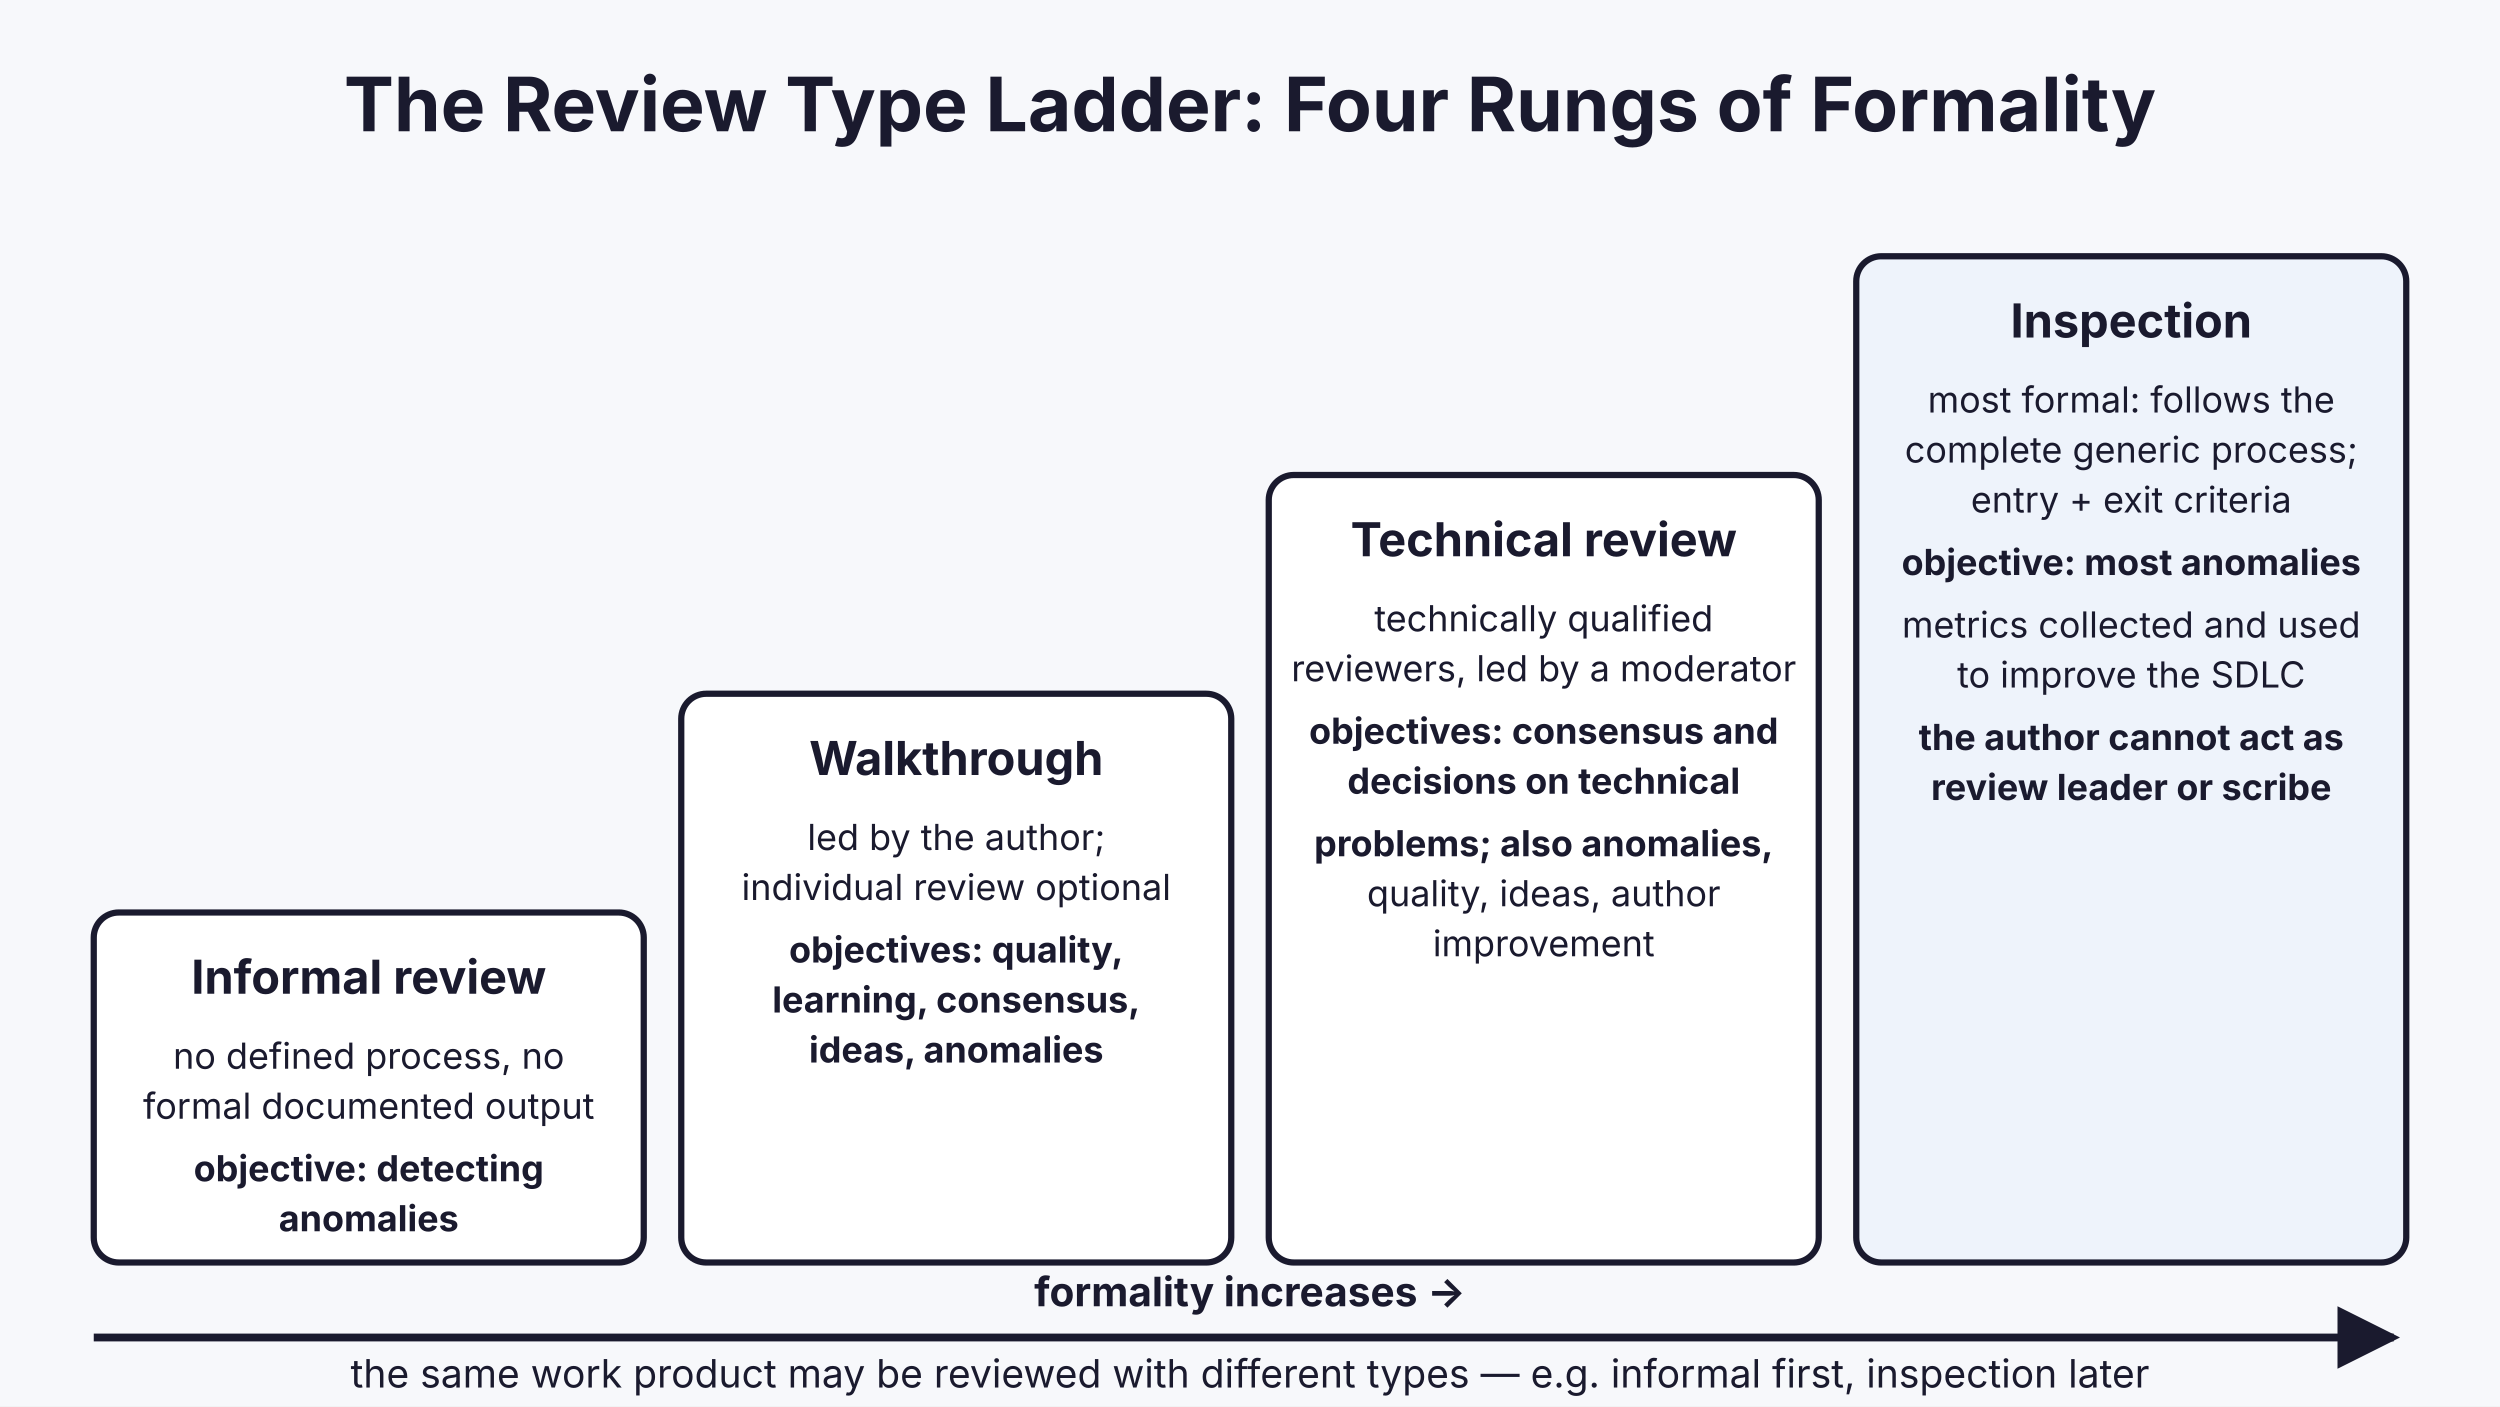
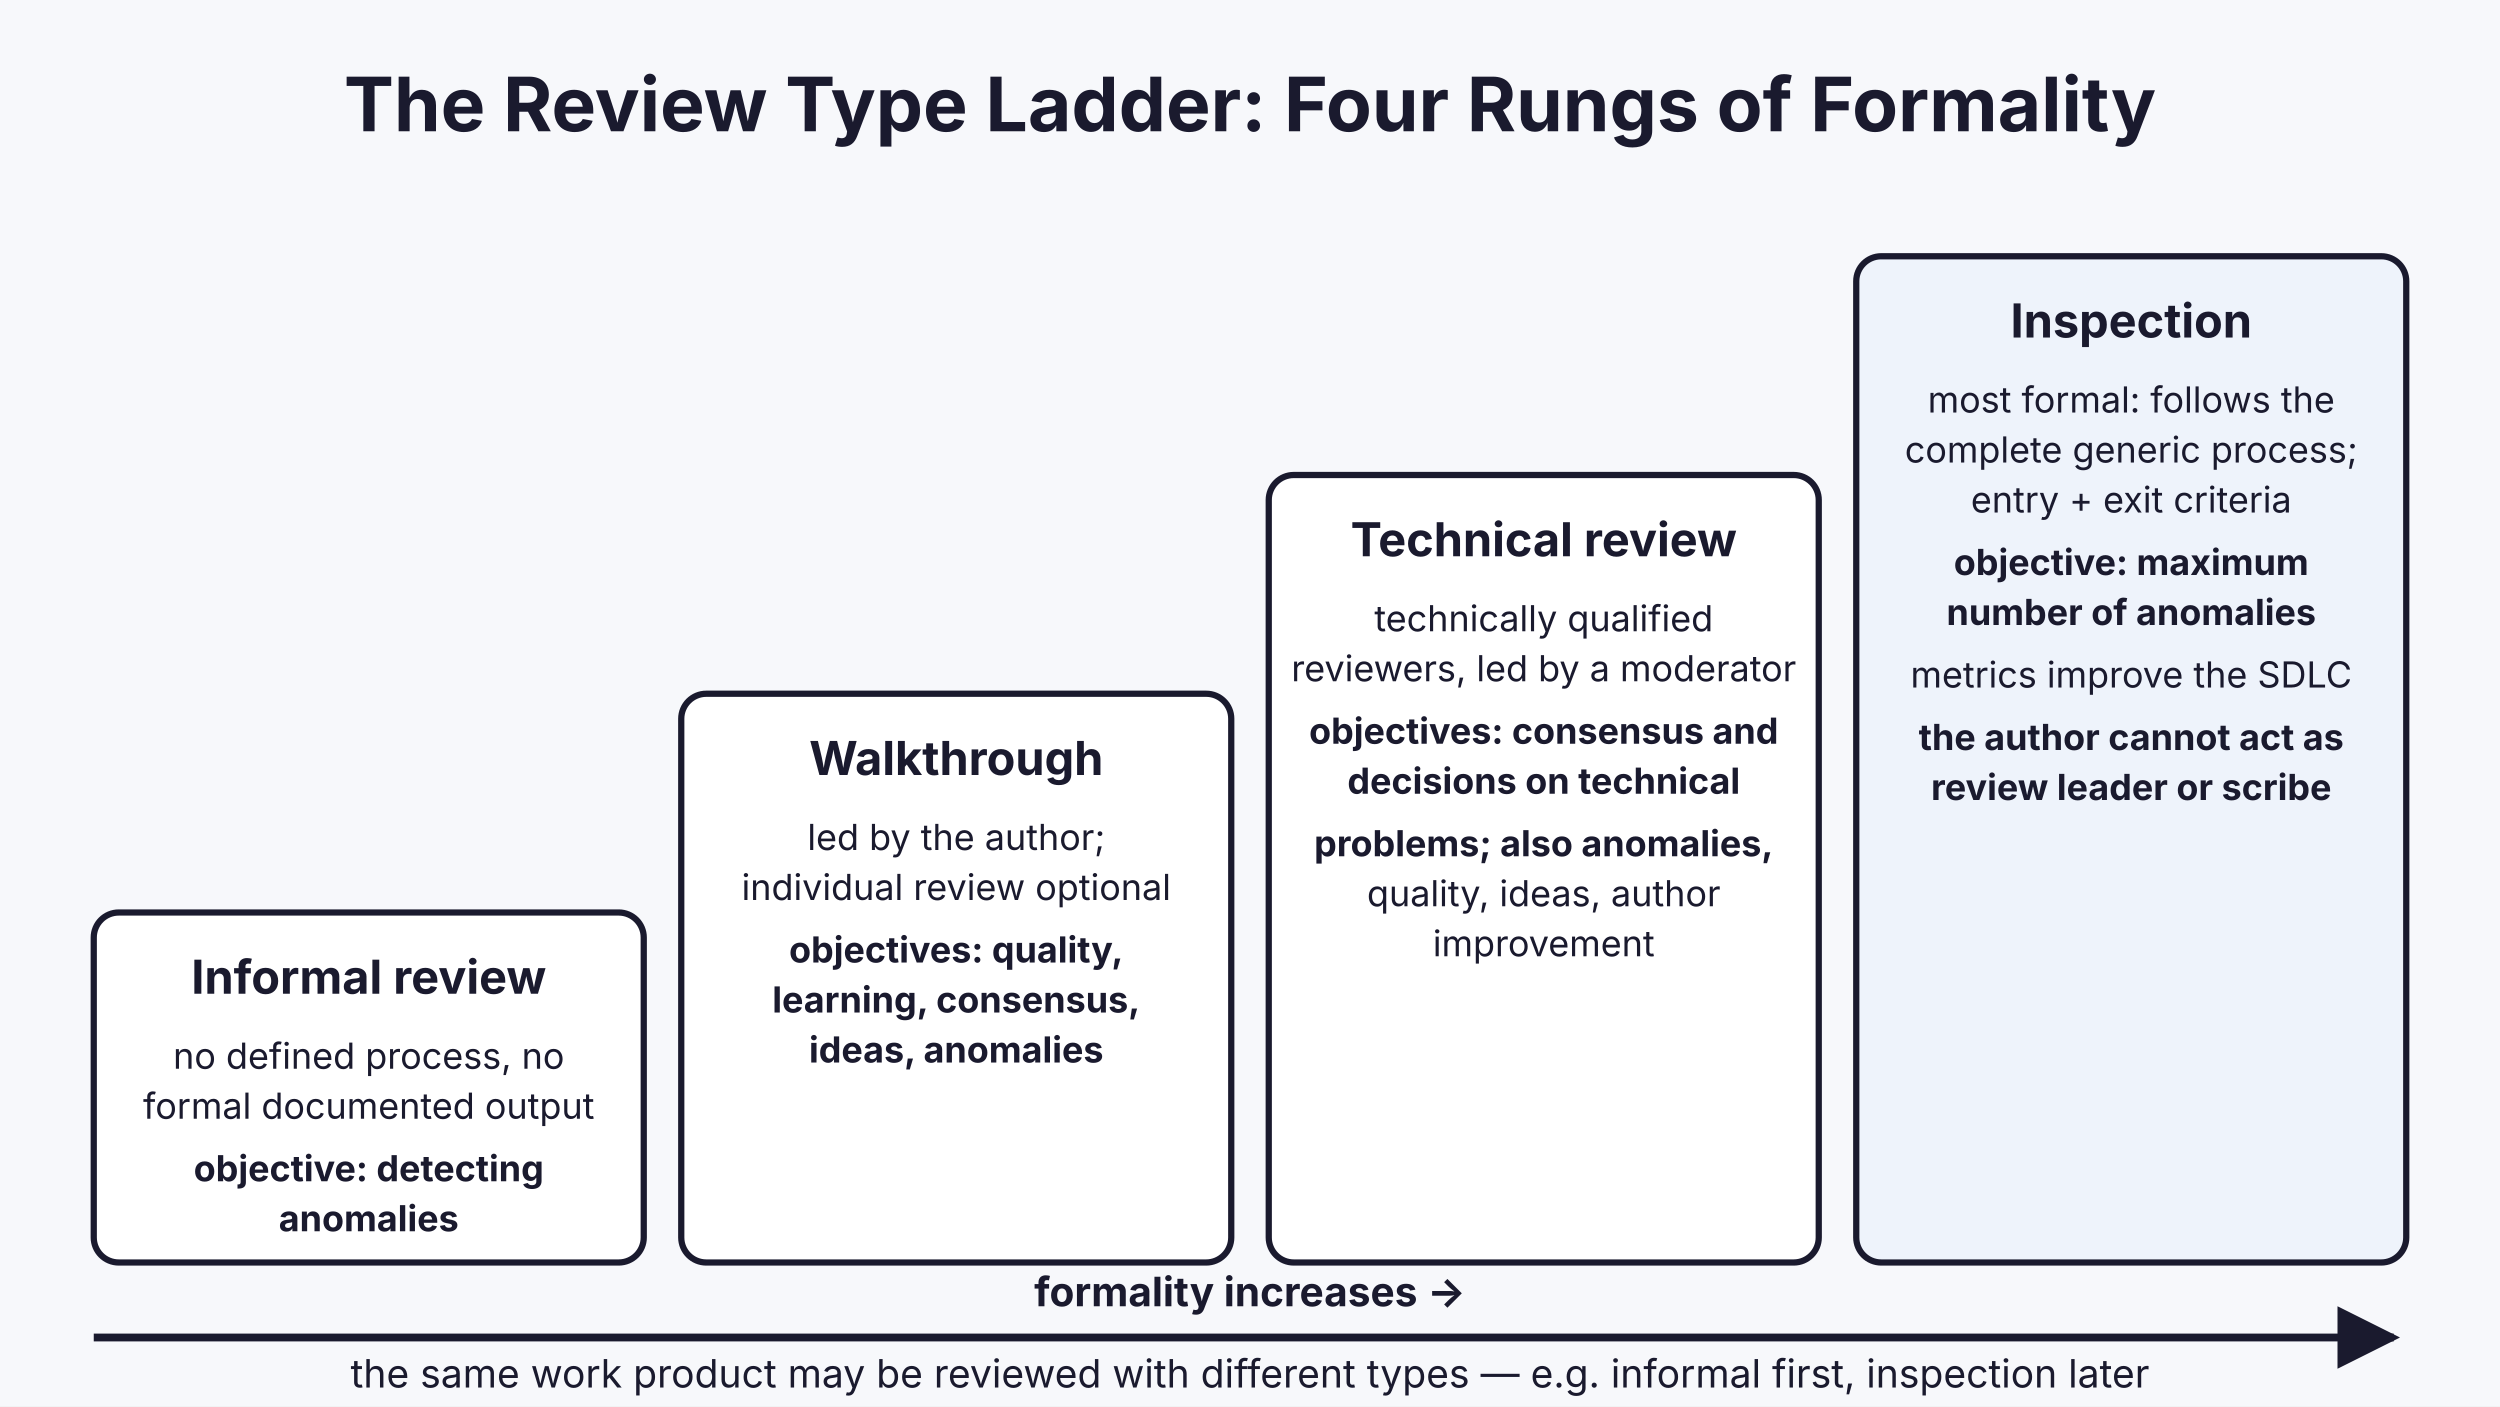
<svg xmlns="http://www.w3.org/2000/svg" viewBox="0 0 800 450" font-family="system-ui, -apple-system, 'Segoe UI', sans-serif">
  <rect width="800" height="450" fill="#f7f8fb" />
  <defs>
    <marker id="arr" viewBox="0 0 10 10" refX="9" refY="5" markerWidth="8" markerHeight="8" orient="auto">
      <path d="M0,0 L10,5 L0,10 z" fill="#1a1a2e" />
    </marker>
  </defs>
  <text x="400" y="42" text-anchor="middle" font-size="24" font-weight="700" fill="#1a1a2e">The Review Type Ladder: Four Rungs of Formality</text>
  <rect x="30" y="292" width="176" height="112" rx="8" fill="#ffffff" stroke="#1a1a2e" stroke-width="2" />
  <text x="118" y="318" text-anchor="middle" font-size="15" font-weight="700" fill="#1a1a2e">Informal review</text>
  <text x="118" y="342" text-anchor="middle" font-size="11.5" fill="#1a1a2e">no defined process, no</text>
  <text x="118" y="358" text-anchor="middle" font-size="11.5" fill="#1a1a2e">formal documented output</text>
  <text x="118" y="378" text-anchor="middle" font-size="11.5" font-weight="700" fill="#1a1a2e">objective: detecting</text>
  <text x="118" y="394" text-anchor="middle" font-size="11.5" font-weight="700" fill="#1a1a2e">anomalies</text>
  <rect x="218" y="222" width="176" height="182" rx="8" fill="#ffffff" stroke="#1a1a2e" stroke-width="2" />
  <text x="306" y="248" text-anchor="middle" font-size="15" font-weight="700" fill="#1a1a2e">Walkthrough</text>
  <text x="306" y="272" text-anchor="middle" font-size="11.5" fill="#1a1a2e">led by the author;</text>
  <text x="306" y="288" text-anchor="middle" font-size="11.5" fill="#1a1a2e">individual review optional</text>
  <text x="306" y="308" text-anchor="middle" font-size="11.5" font-weight="700" fill="#1a1a2e">objectives: quality,</text>
  <text x="306" y="324" text-anchor="middle" font-size="11.5" font-weight="700" fill="#1a1a2e">learning, consensus,</text>
  <text x="306" y="340" text-anchor="middle" font-size="11.5" font-weight="700" fill="#1a1a2e">ideas, anomalies</text>
  <rect x="406" y="152" width="176" height="252" rx="8" fill="#ffffff" stroke="#1a1a2e" stroke-width="2" />
  <text x="494" y="178" text-anchor="middle" font-size="15" font-weight="700" fill="#1a1a2e">Technical review</text>
  <text x="494" y="202" text-anchor="middle" font-size="11.5" fill="#1a1a2e">technically qualified</text>
  <text x="494" y="218" text-anchor="middle" font-size="11.5" fill="#1a1a2e">reviewers, led by a moderator</text>
  <text x="494" y="238" text-anchor="middle" font-size="11.5" font-weight="700" fill="#1a1a2e">objectives: consensus and</text>
  <text x="494" y="254" text-anchor="middle" font-size="11.5" font-weight="700" fill="#1a1a2e">decisions on technical</text>
  <text x="494" y="274" text-anchor="middle" font-size="11.5" font-weight="700" fill="#1a1a2e">problems; also anomalies,</text>
  <text x="494" y="290" text-anchor="middle" font-size="11.5" fill="#1a1a2e">quality, ideas, author</text>
  <text x="494" y="306" text-anchor="middle" font-size="11.5" fill="#1a1a2e">improvement</text>
  <rect x="594" y="82" width="176" height="322" rx="8" fill="#eef3fb" stroke="#1a1a2e" stroke-width="2" />
  <text x="682" y="108" text-anchor="middle" font-size="15" font-weight="700" fill="#1a1a2e">Inspection</text>
  <text x="682" y="132" text-anchor="middle" font-size="11.5" fill="#1a1a2e">most formal: follows the</text>
  <text x="682" y="148" text-anchor="middle" font-size="11.5" fill="#1a1a2e">complete generic process;</text>
  <text x="682" y="164" text-anchor="middle" font-size="11.5" fill="#1a1a2e">entry + exit criteria</text>
-   <text x="682" y="184" text-anchor="middle" font-size="11.5" font-weight="700" fill="#1a1a2e">objective: most anomalies</text>
-   <text x="682" y="204" text-anchor="middle" font-size="11.5" fill="#1a1a2e">metrics collected and used</text>
-   <text x="682" y="220" text-anchor="middle" font-size="11.5" fill="#1a1a2e">to improve the SDLC</text>
+   <text x="682" y="184" text-anchor="middle" font-size="11.5" font-weight="700" fill="#1a1a2e">objective: maximum</text>
+   <text x="682" y="200" text-anchor="middle" font-size="11.5" font-weight="700" fill="#1a1a2e">number of anomalies</text>
+   <text x="682" y="220" text-anchor="middle" font-size="11.5" fill="#1a1a2e">metrics improve the SDLC</text>
  <text x="682" y="240" text-anchor="middle" font-size="11.5" font-weight="700" fill="#1a1a2e">the author cannot act as</text>
  <text x="682" y="256" text-anchor="middle" font-size="11.5" font-weight="700" fill="#1a1a2e">review leader or scribe</text>
  <line x1="30" y1="428" x2="766" y2="428" stroke="#1a1a2e" stroke-width="2.5" marker-end="url(#arr)" />
  <text x="400" y="418" text-anchor="middle" font-size="13" font-weight="700" fill="#1a1a2e">formality increases →</text>
  <text x="400" y="444" text-anchor="middle" font-size="12.5" fill="#1a1a2e">the same work product may be reviewed with different types — e.g. informal first, inspection later</text>
</svg>
